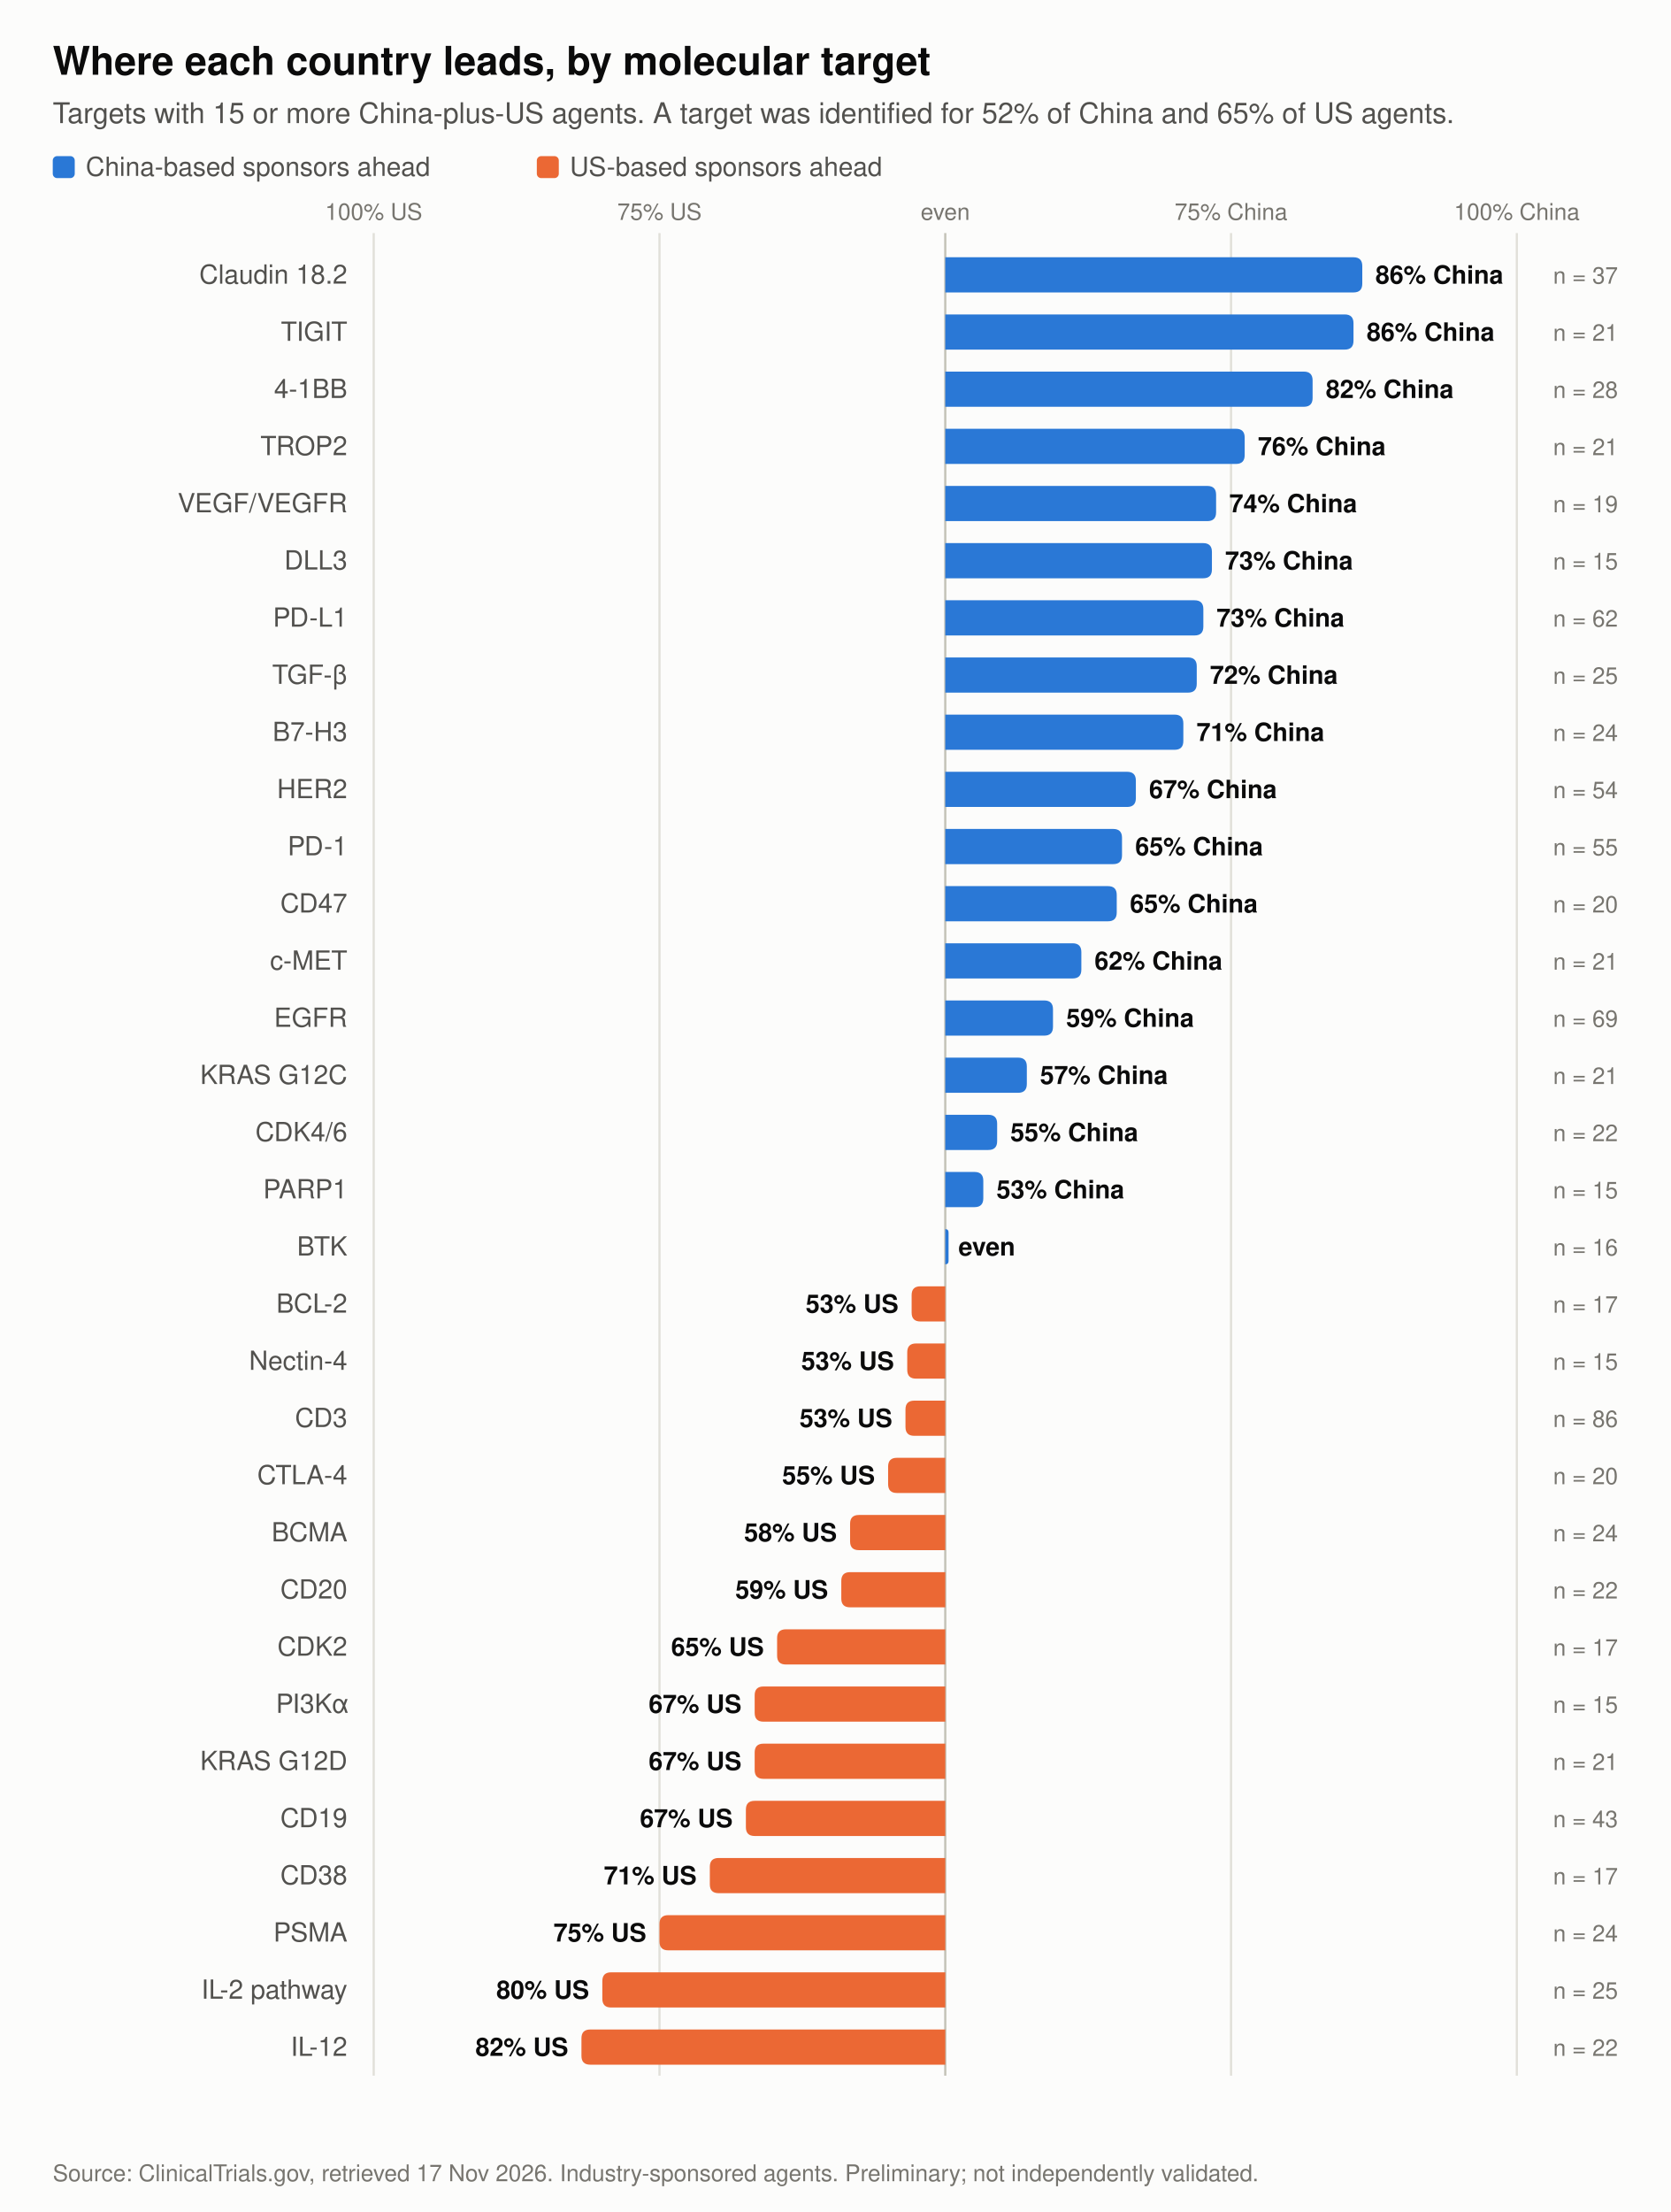
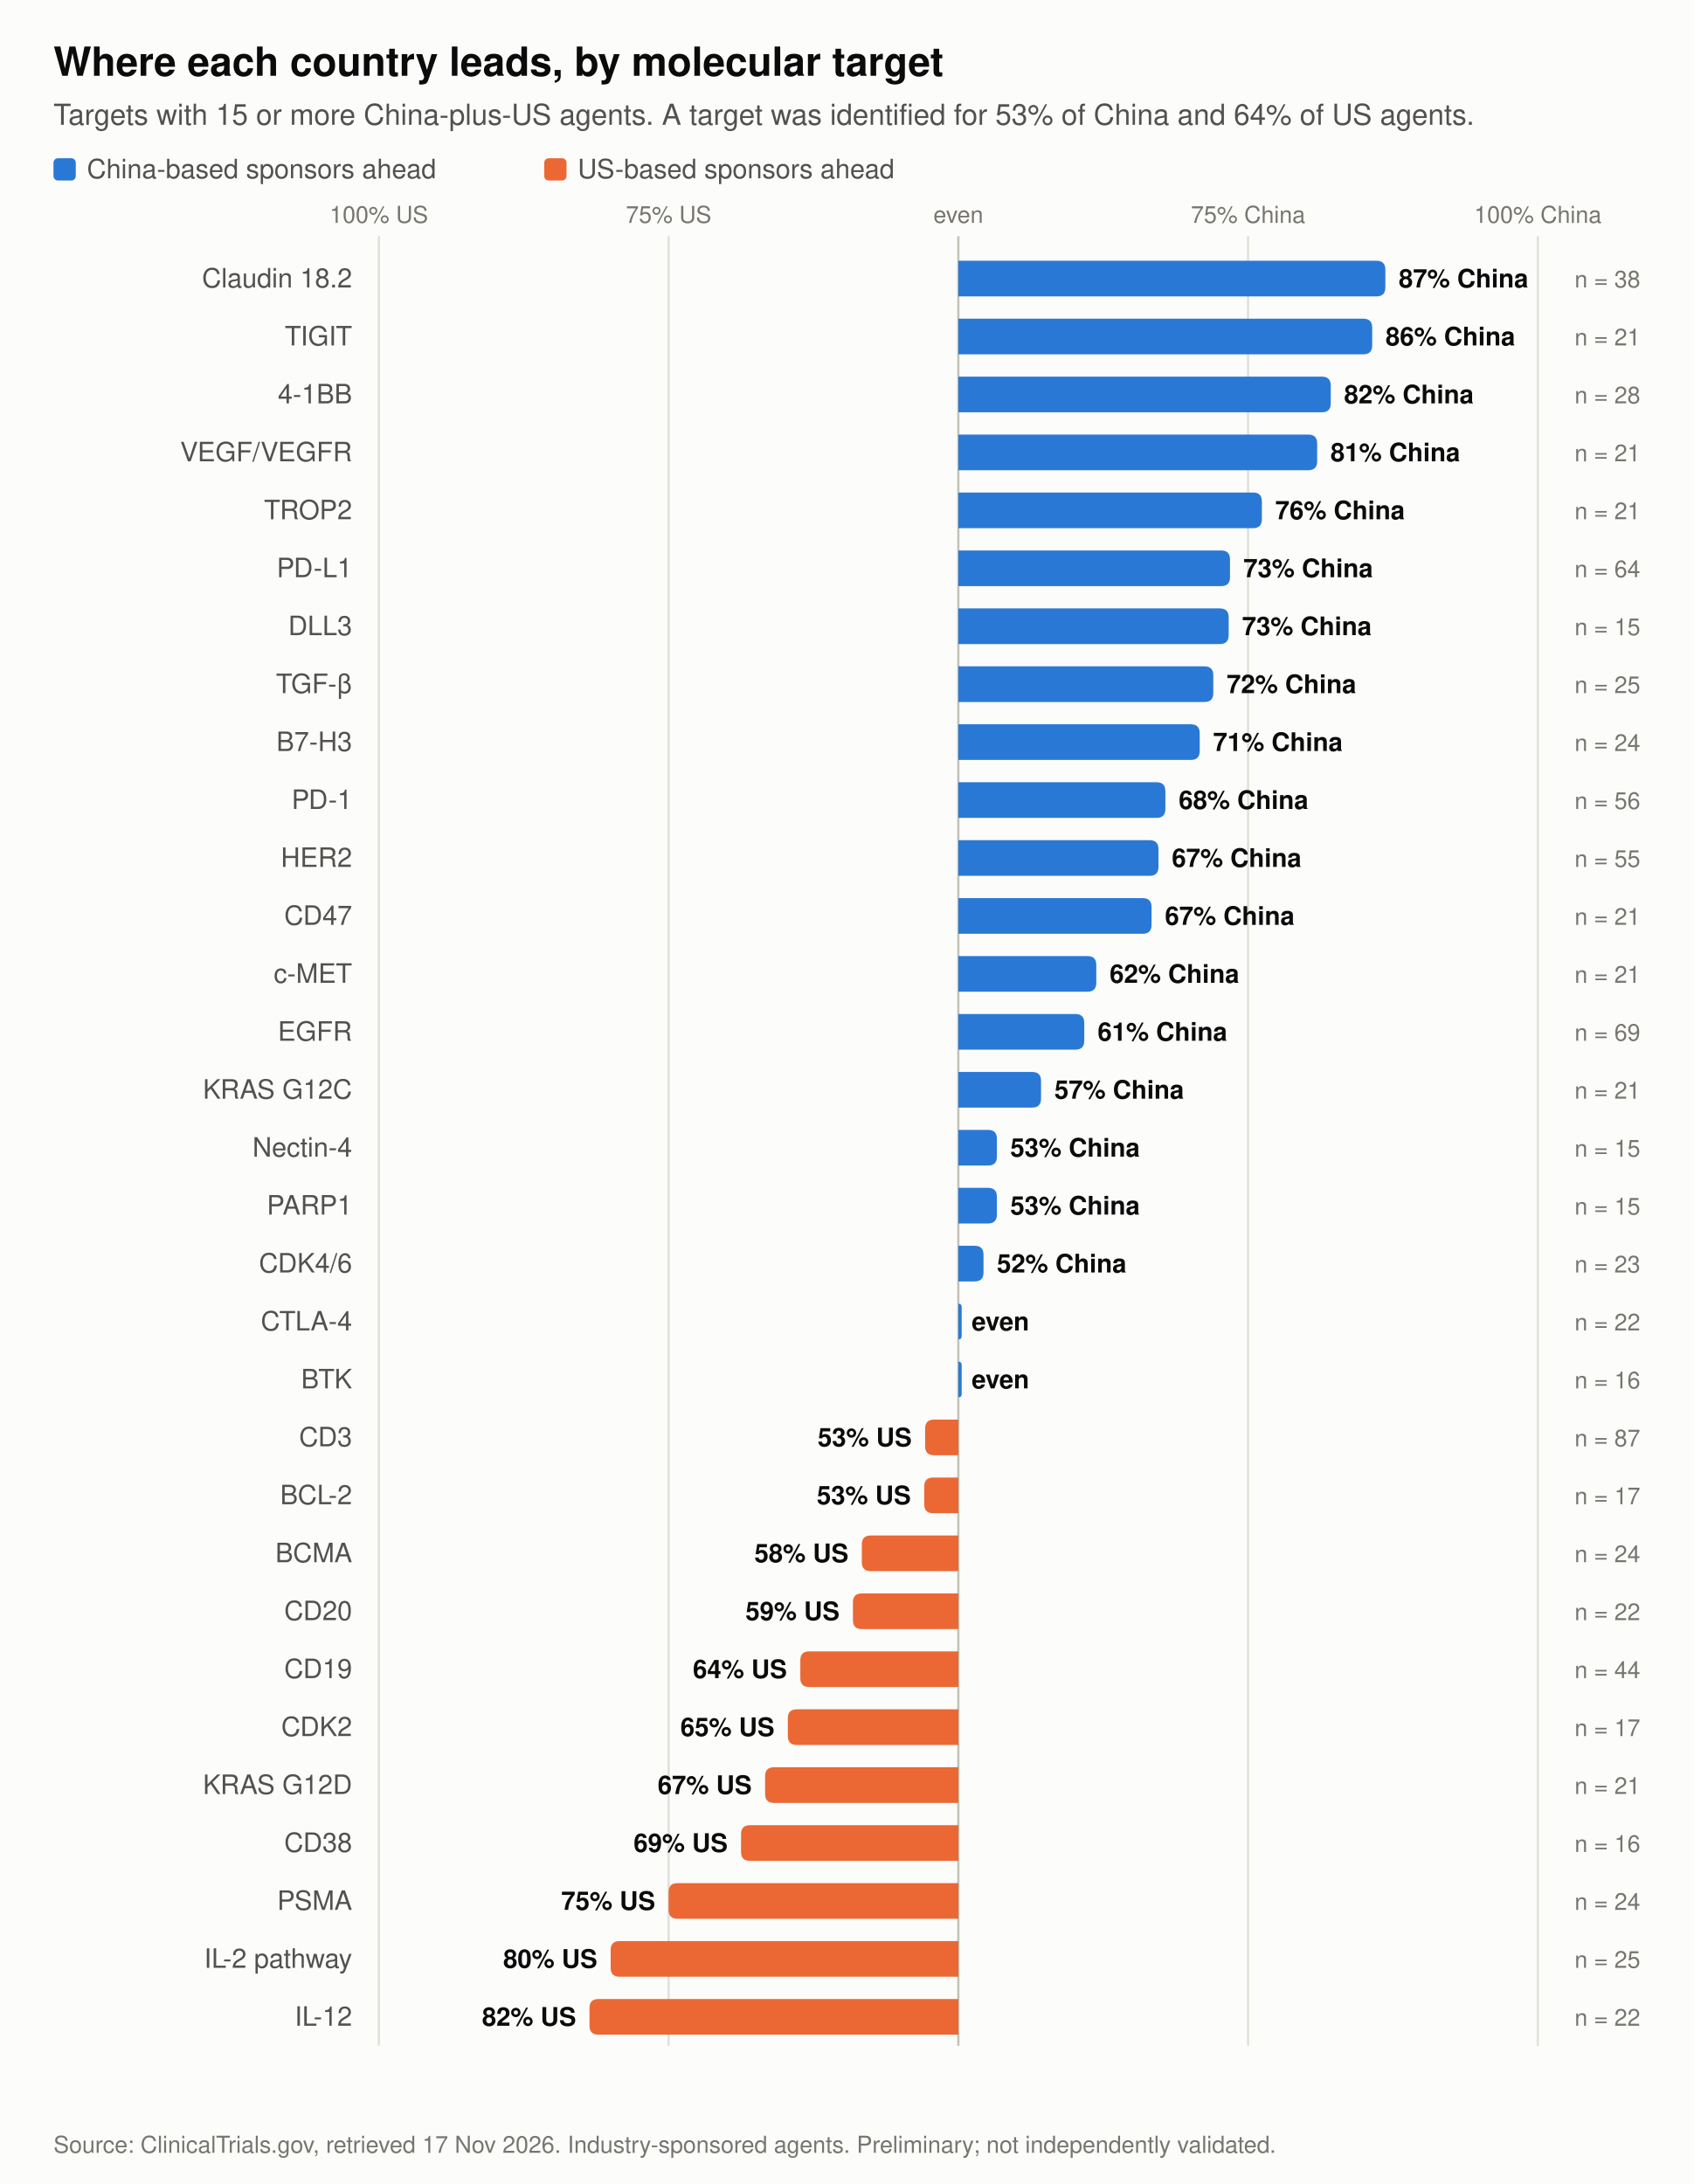
- <svg xmlns="http://www.w3.org/2000/svg" viewBox="0 0 760 1006" width="760" height="1006" font-family="system-ui, -apple-system, &quot;Segoe UI&quot;, Helvetica, Arial, sans-serif">
+ <svg xmlns="http://www.w3.org/2000/svg" viewBox="0 0 760 980" width="760" height="980" font-family="system-ui, -apple-system, &quot;Segoe UI&quot;, Helvetica, Arial, sans-serif">
  <rect width="100%" height="100%" fill="#fcfcfb" />
  <text x="24.0" y="34.0" font-size="18" fill="#0b0b0b" text-anchor="start" font-weight="600">Where each country leads, by molecular target</text>
-   <text x="24.0" y="56.0" font-size="13" fill="#52514e" text-anchor="start" font-weight="400">Targets with 15 or more China-plus-US agents. A target was identified for 52% of China and 65% of US agents.</text>
+   <text x="24.0" y="56.0" font-size="13" fill="#52514e" text-anchor="start" font-weight="400">Targets with 15 or more China-plus-US agents. A target was identified for 53% of China and 64% of US agents.</text>
  <rect x="24" y="71" width="10" height="10" rx="2" fill="#2a78d6" />
  <text x="39.0" y="80.0" font-size="12" fill="#52514e" text-anchor="start" font-weight="400">China-based sponsors ahead</text>
  <rect x="244.2" y="71" width="10" height="10" rx="2" fill="#eb6834" />
  <text x="259.2" y="80.0" font-size="12" fill="#52514e" text-anchor="start" font-weight="400">US-based sponsors ahead</text>
-   <line x1="170.0" y1="106.0" x2="170.0" y2="944.0" stroke="#e1e0d9" stroke-width="1" />
+   <line x1="170.0" y1="106.0" x2="170.0" y2="918.0" stroke="#e1e0d9" stroke-width="1" />
  <text x="170.0" y="100.0" font-size="10.5" fill="#77756f" text-anchor="middle" font-weight="400">100% US</text>
-   <line x1="300.0" y1="106.0" x2="300.0" y2="944.0" stroke="#e1e0d9" stroke-width="1" />
+   <line x1="300.0" y1="106.0" x2="300.0" y2="918.0" stroke="#e1e0d9" stroke-width="1" />
  <text x="300.0" y="100.0" font-size="10.5" fill="#77756f" text-anchor="middle" font-weight="400">75% US</text>
-   <line x1="430.0" y1="106.0" x2="430.0" y2="944.0" stroke="#c3c2b7" stroke-width="1" />
+   <line x1="430.0" y1="106.0" x2="430.0" y2="918.0" stroke="#c3c2b7" stroke-width="1" />
  <text x="430.0" y="100.0" font-size="10.5" fill="#77756f" text-anchor="middle" font-weight="400">even</text>
-   <line x1="560.0" y1="106.0" x2="560.0" y2="944.0" stroke="#e1e0d9" stroke-width="1" />
+   <line x1="560.0" y1="106.0" x2="560.0" y2="918.0" stroke="#e1e0d9" stroke-width="1" />
  <text x="560.0" y="100.0" font-size="10.5" fill="#77756f" text-anchor="middle" font-weight="400">75% China</text>
-   <line x1="690.0" y1="106.0" x2="690.0" y2="944.0" stroke="#e1e0d9" stroke-width="1" />
+   <line x1="690.0" y1="106.0" x2="690.0" y2="918.0" stroke="#e1e0d9" stroke-width="1" />
  <text x="690.0" y="100.0" font-size="10.5" fill="#77756f" text-anchor="middle" font-weight="400">100% China</text>
  <text x="158.0" y="129.0" font-size="12" fill="#52514e" text-anchor="end" font-weight="400">Claudin 18.2</text>
-   <path d="M430.0,117.0 H615.7 Q619.7,117.0 619.7,121.0 V129.0 Q619.7,133.0 615.7,133.0 H430.0 Z" fill="#2a78d6" />
-   <text x="625.7" y="129.0" font-size="11.5" fill="#0b0b0b" text-anchor="start" font-weight="600">86% China</text>
-   <text x="736.0" y="129.0" font-size="10.5" fill="#77756f" text-anchor="end" font-weight="400">n = 37</text>
+   <path d="M430.0,117.0 H617.6 Q621.6,117.0 621.6,121.0 V129.0 Q621.6,133.0 617.6,133.0 H430.0 Z" fill="#2a78d6" />
+   <text x="627.6" y="129.0" font-size="11.5" fill="#0b0b0b" text-anchor="start" font-weight="600">87% China</text>
+   <text x="736.0" y="129.0" font-size="10.5" fill="#77756f" text-anchor="end" font-weight="400">n = 38</text>
  <text x="158.0" y="155.0" font-size="12" fill="#52514e" text-anchor="end" font-weight="400">TIGIT</text>
  <path d="M430.0,143.0 H611.7 Q615.7,143.0 615.7,147.0 V155.0 Q615.7,159.0 611.7,159.0 H430.0 Z" fill="#2a78d6" />
  <text x="621.7" y="155.0" font-size="11.5" fill="#0b0b0b" text-anchor="start" font-weight="600">86% China</text>
  <text x="736.0" y="155.0" font-size="10.5" fill="#77756f" text-anchor="end" font-weight="400">n = 21</text>
  <text x="158.0" y="181.0" font-size="12" fill="#52514e" text-anchor="end" font-weight="400">4-1BB</text>
  <path d="M430.0,169.0 H593.1 Q597.1,169.0 597.1,173.0 V181.0 Q597.1,185.0 593.1,185.0 H430.0 Z" fill="#2a78d6" />
  <text x="603.1" y="181.0" font-size="11.5" fill="#0b0b0b" text-anchor="start" font-weight="600">82% China</text>
  <text x="736.0" y="181.0" font-size="10.5" fill="#77756f" text-anchor="end" font-weight="400">n = 28</text>
-   <text x="158.0" y="207.0" font-size="12" fill="#52514e" text-anchor="end" font-weight="400">TROP2</text>
-   <path d="M430.0,195.0 H562.2 Q566.2,195.0 566.2,199.0 V207.0 Q566.2,211.0 562.2,211.0 H430.0 Z" fill="#2a78d6" />
-   <text x="572.2" y="207.0" font-size="11.5" fill="#0b0b0b" text-anchor="start" font-weight="600">76% China</text>
+   <text x="158.0" y="207.0" font-size="12" fill="#52514e" text-anchor="end" font-weight="400">VEGF/VEGFR</text>
+   <path d="M430.0,195.0 H587.0 Q591.0,195.0 591.0,199.0 V207.0 Q591.0,211.0 587.0,211.0 H430.0 Z" fill="#2a78d6" />
+   <text x="597.0" y="207.0" font-size="11.5" fill="#0b0b0b" text-anchor="start" font-weight="600">81% China</text>
  <text x="736.0" y="207.0" font-size="10.5" fill="#77756f" text-anchor="end" font-weight="400">n = 21</text>
-   <text x="158.0" y="233.0" font-size="12" fill="#52514e" text-anchor="end" font-weight="400">VEGF/VEGFR</text>
-   <path d="M430.0,221.0 H549.2 Q553.2,221.0 553.2,225.0 V233.0 Q553.2,237.0 549.2,237.0 H430.0 Z" fill="#2a78d6" />
-   <text x="559.2" y="233.0" font-size="11.5" fill="#0b0b0b" text-anchor="start" font-weight="600">74% China</text>
-   <text x="736.0" y="233.0" font-size="10.5" fill="#77756f" text-anchor="end" font-weight="400">n = 19</text>
-   <text x="158.0" y="259.0" font-size="12" fill="#52514e" text-anchor="end" font-weight="400">DLL3</text>
-   <path d="M430.0,247.0 H547.3 Q551.3,247.0 551.3,251.0 V259.0 Q551.3,263.0 547.3,263.0 H430.0 Z" fill="#2a78d6" />
-   <text x="557.3" y="259.0" font-size="11.5" fill="#0b0b0b" text-anchor="start" font-weight="600">73% China</text>
-   <text x="736.0" y="259.0" font-size="10.5" fill="#77756f" text-anchor="end" font-weight="400">n = 15</text>
-   <text x="158.0" y="285.0" font-size="12" fill="#52514e" text-anchor="end" font-weight="400">PD-L1</text>
-   <path d="M430.0,273.0 H543.4 Q547.4,273.0 547.4,277.0 V285.0 Q547.4,289.0 543.4,289.0 H430.0 Z" fill="#2a78d6" />
-   <text x="553.4" y="285.0" font-size="11.5" fill="#0b0b0b" text-anchor="start" font-weight="600">73% China</text>
-   <text x="736.0" y="285.0" font-size="10.5" fill="#77756f" text-anchor="end" font-weight="400">n = 62</text>
+   <text x="158.0" y="233.0" font-size="12" fill="#52514e" text-anchor="end" font-weight="400">TROP2</text>
+   <path d="M430.0,221.0 H562.2 Q566.2,221.0 566.2,225.0 V233.0 Q566.2,237.0 562.2,237.0 H430.0 Z" fill="#2a78d6" />
+   <text x="572.2" y="233.0" font-size="11.5" fill="#0b0b0b" text-anchor="start" font-weight="600">76% China</text>
+   <text x="736.0" y="233.0" font-size="10.5" fill="#77756f" text-anchor="end" font-weight="400">n = 21</text>
+   <text x="158.0" y="259.0" font-size="12" fill="#52514e" text-anchor="end" font-weight="400">PD-L1</text>
+   <path d="M430.0,247.0 H547.9 Q551.9,247.0 551.9,251.0 V259.0 Q551.9,263.0 547.9,263.0 H430.0 Z" fill="#2a78d6" />
+   <text x="557.9" y="259.0" font-size="11.5" fill="#0b0b0b" text-anchor="start" font-weight="600">73% China</text>
+   <text x="736.0" y="259.0" font-size="10.5" fill="#77756f" text-anchor="end" font-weight="400">n = 64</text>
+   <text x="158.0" y="285.0" font-size="12" fill="#52514e" text-anchor="end" font-weight="400">DLL3</text>
+   <path d="M430.0,273.0 H547.3 Q551.3,273.0 551.3,277.0 V285.0 Q551.3,289.0 547.3,289.0 H430.0 Z" fill="#2a78d6" />
+   <text x="557.3" y="285.0" font-size="11.5" fill="#0b0b0b" text-anchor="start" font-weight="600">73% China</text>
+   <text x="736.0" y="285.0" font-size="10.5" fill="#77756f" text-anchor="end" font-weight="400">n = 15</text>
  <text x="158.0" y="311.0" font-size="12" fill="#52514e" text-anchor="end" font-weight="400">TGF-β</text>
  <path d="M430.0,299.0 H540.4 Q544.4,299.0 544.4,303.0 V311.0 Q544.4,315.0 540.4,315.0 H430.0 Z" fill="#2a78d6" />
  <text x="550.4" y="311.0" font-size="11.5" fill="#0b0b0b" text-anchor="start" font-weight="600">72% China</text>
  <text x="736.0" y="311.0" font-size="10.5" fill="#77756f" text-anchor="end" font-weight="400">n = 25</text>
  <text x="158.0" y="337.0" font-size="12" fill="#52514e" text-anchor="end" font-weight="400">B7-H3</text>
  <path d="M430.0,325.0 H534.3 Q538.3,325.0 538.3,329.0 V337.0 Q538.3,341.0 534.3,341.0 H430.0 Z" fill="#2a78d6" />
  <text x="544.3" y="337.0" font-size="11.5" fill="#0b0b0b" text-anchor="start" font-weight="600">71% China</text>
  <text x="736.0" y="337.0" font-size="10.5" fill="#77756f" text-anchor="end" font-weight="400">n = 24</text>
-   <text x="158.0" y="363.0" font-size="12" fill="#52514e" text-anchor="end" font-weight="400">HER2</text>
-   <path d="M430.0,351.0 H512.7 Q516.7,351.0 516.7,355.0 V363.0 Q516.7,367.0 512.7,367.0 H430.0 Z" fill="#2a78d6" />
-   <text x="522.7" y="363.0" font-size="11.5" fill="#0b0b0b" text-anchor="start" font-weight="600">67% China</text>
-   <text x="736.0" y="363.0" font-size="10.5" fill="#77756f" text-anchor="end" font-weight="400">n = 54</text>
-   <text x="158.0" y="389.0" font-size="12" fill="#52514e" text-anchor="end" font-weight="400">PD-1</text>
-   <path d="M430.0,377.0 H506.4 Q510.4,377.0 510.4,381.0 V389.0 Q510.4,393.0 506.4,393.0 H430.0 Z" fill="#2a78d6" />
-   <text x="516.4" y="389.0" font-size="11.5" fill="#0b0b0b" text-anchor="start" font-weight="600">65% China</text>
+   <text x="158.0" y="363.0" font-size="12" fill="#52514e" text-anchor="end" font-weight="400">PD-1</text>
+   <path d="M430.0,351.0 H518.9 Q522.9,351.0 522.9,355.0 V363.0 Q522.9,367.0 518.9,367.0 H430.0 Z" fill="#2a78d6" />
+   <text x="528.9" y="363.0" font-size="11.5" fill="#0b0b0b" text-anchor="start" font-weight="600">68% China</text>
+   <text x="736.0" y="363.0" font-size="10.5" fill="#77756f" text-anchor="end" font-weight="400">n = 56</text>
+   <text x="158.0" y="389.0" font-size="12" fill="#52514e" text-anchor="end" font-weight="400">HER2</text>
+   <path d="M430.0,377.0 H515.8 Q519.8,377.0 519.8,381.0 V389.0 Q519.8,393.0 515.8,393.0 H430.0 Z" fill="#2a78d6" />
+   <text x="525.8" y="389.0" font-size="11.5" fill="#0b0b0b" text-anchor="start" font-weight="600">67% China</text>
  <text x="736.0" y="389.0" font-size="10.5" fill="#77756f" text-anchor="end" font-weight="400">n = 55</text>
  <text x="158.0" y="415.0" font-size="12" fill="#52514e" text-anchor="end" font-weight="400">CD47</text>
-   <path d="M430.0,403.0 H504.0 Q508.0,403.0 508.0,407.0 V415.0 Q508.0,419.0 504.0,419.0 H430.0 Z" fill="#2a78d6" />
-   <text x="514.0" y="415.0" font-size="11.5" fill="#0b0b0b" text-anchor="start" font-weight="600">65% China</text>
-   <text x="736.0" y="415.0" font-size="10.5" fill="#77756f" text-anchor="end" font-weight="400">n = 20</text>
+   <path d="M430.0,403.0 H512.7 Q516.7,403.0 516.7,407.0 V415.0 Q516.7,419.0 512.7,419.0 H430.0 Z" fill="#2a78d6" />
+   <text x="522.7" y="415.0" font-size="11.5" fill="#0b0b0b" text-anchor="start" font-weight="600">67% China</text>
+   <text x="736.0" y="415.0" font-size="10.5" fill="#77756f" text-anchor="end" font-weight="400">n = 21</text>
  <text x="158.0" y="441.0" font-size="12" fill="#52514e" text-anchor="end" font-weight="400">c-MET</text>
  <path d="M430.0,429.0 H487.9 Q491.9,429.0 491.9,433.0 V441.0 Q491.9,445.0 487.9,445.0 H430.0 Z" fill="#2a78d6" />
  <text x="497.9" y="441.0" font-size="11.5" fill="#0b0b0b" text-anchor="start" font-weight="600">62% China</text>
  <text x="736.0" y="441.0" font-size="10.5" fill="#77756f" text-anchor="end" font-weight="400">n = 21</text>
  <text x="158.0" y="467.0" font-size="12" fill="#52514e" text-anchor="end" font-weight="400">EGFR</text>
-   <path d="M430.0,455.0 H475.0 Q479.0,455.0 479.0,459.0 V467.0 Q479.0,471.0 475.0,471.0 H430.0 Z" fill="#2a78d6" />
-   <text x="485.0" y="467.0" font-size="11.5" fill="#0b0b0b" text-anchor="start" font-weight="600">59% China</text>
+   <path d="M430.0,455.0 H482.5 Q486.5,455.0 486.5,459.0 V467.0 Q486.5,471.0 482.5,471.0 H430.0 Z" fill="#2a78d6" />
+   <text x="492.5" y="467.0" font-size="11.5" fill="#0b0b0b" text-anchor="start" font-weight="600">61% China</text>
  <text x="736.0" y="467.0" font-size="10.5" fill="#77756f" text-anchor="end" font-weight="400">n = 69</text>
  <text x="158.0" y="493.0" font-size="12" fill="#52514e" text-anchor="end" font-weight="400">KRAS G12C</text>
  <path d="M430.0,481.0 H463.1 Q467.1,481.0 467.1,485.0 V493.0 Q467.1,497.0 463.1,497.0 H430.0 Z" fill="#2a78d6" />
  <text x="473.1" y="493.0" font-size="11.5" fill="#0b0b0b" text-anchor="start" font-weight="600">57% China</text>
  <text x="736.0" y="493.0" font-size="10.5" fill="#77756f" text-anchor="end" font-weight="400">n = 21</text>
-   <text x="158.0" y="519.0" font-size="12" fill="#52514e" text-anchor="end" font-weight="400">CDK4/6</text>
-   <path d="M430.0,507.0 H449.6 Q453.6,507.0 453.6,511.0 V519.0 Q453.6,523.0 449.6,523.0 H430.0 Z" fill="#2a78d6" />
-   <text x="459.6" y="519.0" font-size="11.5" fill="#0b0b0b" text-anchor="start" font-weight="600">55% China</text>
-   <text x="736.0" y="519.0" font-size="10.5" fill="#77756f" text-anchor="end" font-weight="400">n = 22</text>
+   <text x="158.0" y="519.0" font-size="12" fill="#52514e" text-anchor="end" font-weight="400">Nectin-4</text>
+   <path d="M430.0,507.0 H443.3 Q447.3,507.0 447.3,511.0 V519.0 Q447.3,523.0 443.3,523.0 H430.0 Z" fill="#2a78d6" />
+   <text x="453.3" y="519.0" font-size="11.5" fill="#0b0b0b" text-anchor="start" font-weight="600">53% China</text>
+   <text x="736.0" y="519.0" font-size="10.5" fill="#77756f" text-anchor="end" font-weight="400">n = 15</text>
  <text x="158.0" y="545.0" font-size="12" fill="#52514e" text-anchor="end" font-weight="400">PARP1</text>
  <path d="M430.0,533.0 H443.3 Q447.3,533.0 447.3,537.0 V545.0 Q447.3,549.0 443.3,549.0 H430.0 Z" fill="#2a78d6" />
  <text x="453.3" y="545.0" font-size="11.5" fill="#0b0b0b" text-anchor="start" font-weight="600">53% China</text>
  <text x="736.0" y="545.0" font-size="10.5" fill="#77756f" text-anchor="end" font-weight="400">n = 15</text>
-   <text x="158.0" y="571.0" font-size="12" fill="#52514e" text-anchor="end" font-weight="400">BTK</text>
-   <path d="M430.0,559.0 H430.0 Q431.5,559.0 431.5,560.5 V573.5 Q431.5,575.0 430.0,575.0 H430.0 Z" fill="#2a78d6" />
-   <text x="436.0" y="571.0" font-size="11.5" fill="#0b0b0b" text-anchor="start" font-weight="600">even</text>
-   <text x="736.0" y="571.0" font-size="10.5" fill="#77756f" text-anchor="end" font-weight="400">n = 16</text>
-   <text x="158.0" y="597.0" font-size="12" fill="#52514e" text-anchor="end" font-weight="400">BCL-2</text>
-   <path d="M430.0,585.0 H418.7 Q414.7,585.0 414.7,589.0 V597.0 Q414.7,601.0 418.7,601.0 H430.0 Z" fill="#eb6834" />
-   <text x="408.7" y="597.0" font-size="11.5" fill="#0b0b0b" text-anchor="end" font-weight="600">53% US</text>
-   <text x="736.0" y="597.0" font-size="10.5" fill="#77756f" text-anchor="end" font-weight="400">n = 17</text>
-   <text x="158.0" y="623.0" font-size="12" fill="#52514e" text-anchor="end" font-weight="400">Nectin-4</text>
-   <path d="M430.0,611.0 H416.7 Q412.7,611.0 412.7,615.0 V623.0 Q412.7,627.0 416.7,627.0 H430.0 Z" fill="#eb6834" />
-   <text x="406.7" y="623.0" font-size="11.5" fill="#0b0b0b" text-anchor="end" font-weight="600">53% US</text>
-   <text x="736.0" y="623.0" font-size="10.5" fill="#77756f" text-anchor="end" font-weight="400">n = 15</text>
+   <text x="158.0" y="571.0" font-size="12" fill="#52514e" text-anchor="end" font-weight="400">CDK4/6</text>
+   <path d="M430.0,559.0 H437.3 Q441.3,559.0 441.3,563.0 V571.0 Q441.3,575.0 437.3,575.0 H430.0 Z" fill="#2a78d6" />
+   <text x="447.3" y="571.0" font-size="11.5" fill="#0b0b0b" text-anchor="start" font-weight="600">52% China</text>
+   <text x="736.0" y="571.0" font-size="10.5" fill="#77756f" text-anchor="end" font-weight="400">n = 23</text>
+   <text x="158.0" y="597.0" font-size="12" fill="#52514e" text-anchor="end" font-weight="400">CTLA-4</text>
+   <path d="M430.0,585.0 H430.0 Q431.5,585.0 431.5,586.5 V599.5 Q431.5,601.0 430.0,601.0 H430.0 Z" fill="#2a78d6" />
+   <text x="436.0" y="597.0" font-size="11.5" fill="#0b0b0b" text-anchor="start" font-weight="600">even</text>
+   <text x="736.0" y="597.0" font-size="10.5" fill="#77756f" text-anchor="end" font-weight="400">n = 22</text>
+   <text x="158.0" y="623.0" font-size="12" fill="#52514e" text-anchor="end" font-weight="400">BTK</text>
+   <path d="M430.0,611.0 H430.0 Q431.5,611.0 431.5,612.5 V625.5 Q431.5,627.0 430.0,627.0 H430.0 Z" fill="#2a78d6" />
+   <text x="436.0" y="623.0" font-size="11.5" fill="#0b0b0b" text-anchor="start" font-weight="600">even</text>
+   <text x="736.0" y="623.0" font-size="10.5" fill="#77756f" text-anchor="end" font-weight="400">n = 16</text>
  <text x="158.0" y="649.0" font-size="12" fill="#52514e" text-anchor="end" font-weight="400">CD3</text>
-   <path d="M430.0,637.0 H415.9 Q411.9,637.0 411.9,641.0 V649.0 Q411.9,653.0 415.9,653.0 H430.0 Z" fill="#eb6834" />
-   <text x="405.9" y="649.0" font-size="11.5" fill="#0b0b0b" text-anchor="end" font-weight="600">53% US</text>
-   <text x="736.0" y="649.0" font-size="10.5" fill="#77756f" text-anchor="end" font-weight="400">n = 86</text>
-   <text x="158.0" y="675.0" font-size="12" fill="#52514e" text-anchor="end" font-weight="400">CTLA-4</text>
-   <path d="M430.0,663.0 H408.0 Q404.0,663.0 404.0,667.0 V675.0 Q404.0,679.0 408.0,679.0 H430.0 Z" fill="#eb6834" />
-   <text x="398.0" y="675.0" font-size="11.5" fill="#0b0b0b" text-anchor="end" font-weight="600">55% US</text>
-   <text x="736.0" y="675.0" font-size="10.5" fill="#77756f" text-anchor="end" font-weight="400">n = 20</text>
+   <path d="M430.0,637.0 H419.1 Q415.1,637.0 415.1,641.0 V649.0 Q415.1,653.0 419.1,653.0 H430.0 Z" fill="#eb6834" />
+   <text x="409.1" y="649.0" font-size="11.5" fill="#0b0b0b" text-anchor="end" font-weight="600">53% US</text>
+   <text x="736.0" y="649.0" font-size="10.5" fill="#77756f" text-anchor="end" font-weight="400">n = 87</text>
+   <text x="158.0" y="675.0" font-size="12" fill="#52514e" text-anchor="end" font-weight="400">BCL-2</text>
+   <path d="M430.0,663.0 H418.7 Q414.7,663.0 414.7,667.0 V675.0 Q414.7,679.0 418.7,679.0 H430.0 Z" fill="#eb6834" />
+   <text x="408.7" y="675.0" font-size="11.5" fill="#0b0b0b" text-anchor="end" font-weight="600">53% US</text>
+   <text x="736.0" y="675.0" font-size="10.5" fill="#77756f" text-anchor="end" font-weight="400">n = 17</text>
  <text x="158.0" y="701.0" font-size="12" fill="#52514e" text-anchor="end" font-weight="400">BCMA</text>
  <path d="M430.0,689.0 H390.7 Q386.7,689.0 386.7,693.0 V701.0 Q386.7,705.0 390.7,705.0 H430.0 Z" fill="#eb6834" />
  <text x="380.7" y="701.0" font-size="11.5" fill="#0b0b0b" text-anchor="end" font-weight="600">58% US</text>
  <text x="736.0" y="701.0" font-size="10.5" fill="#77756f" text-anchor="end" font-weight="400">n = 24</text>
  <text x="158.0" y="727.0" font-size="12" fill="#52514e" text-anchor="end" font-weight="400">CD20</text>
  <path d="M430.0,715.0 H386.7 Q382.7,715.0 382.7,719.0 V727.0 Q382.7,731.0 386.7,731.0 H430.0 Z" fill="#eb6834" />
  <text x="376.7" y="727.0" font-size="11.5" fill="#0b0b0b" text-anchor="end" font-weight="600">59% US</text>
  <text x="736.0" y="727.0" font-size="10.5" fill="#77756f" text-anchor="end" font-weight="400">n = 22</text>
-   <text x="158.0" y="753.0" font-size="12" fill="#52514e" text-anchor="end" font-weight="400">CDK2</text>
-   <path d="M430.0,741.0 H357.5 Q353.5,741.0 353.5,745.0 V753.0 Q353.5,757.0 357.5,757.0 H430.0 Z" fill="#eb6834" />
-   <text x="347.5" y="753.0" font-size="11.5" fill="#0b0b0b" text-anchor="end" font-weight="600">65% US</text>
-   <text x="736.0" y="753.0" font-size="10.5" fill="#77756f" text-anchor="end" font-weight="400">n = 17</text>
-   <text x="158.0" y="779.0" font-size="12" fill="#52514e" text-anchor="end" font-weight="400">PI3Kα</text>
-   <path d="M430.0,767.0 H347.3 Q343.3,767.0 343.3,771.0 V779.0 Q343.3,783.0 347.3,783.0 H430.0 Z" fill="#eb6834" />
-   <text x="337.3" y="779.0" font-size="11.5" fill="#0b0b0b" text-anchor="end" font-weight="600">67% US</text>
-   <text x="736.0" y="779.0" font-size="10.5" fill="#77756f" text-anchor="end" font-weight="400">n = 15</text>
+   <text x="158.0" y="753.0" font-size="12" fill="#52514e" text-anchor="end" font-weight="400">CD19</text>
+   <path d="M430.0,741.0 H363.1 Q359.1,741.0 359.1,745.0 V753.0 Q359.1,757.0 363.1,757.0 H430.0 Z" fill="#eb6834" />
+   <text x="353.1" y="753.0" font-size="11.5" fill="#0b0b0b" text-anchor="end" font-weight="600">64% US</text>
+   <text x="736.0" y="753.0" font-size="10.5" fill="#77756f" text-anchor="end" font-weight="400">n = 44</text>
+   <text x="158.0" y="779.0" font-size="12" fill="#52514e" text-anchor="end" font-weight="400">CDK2</text>
+   <path d="M430.0,767.0 H357.5 Q353.5,767.0 353.5,771.0 V779.0 Q353.5,783.0 357.5,783.0 H430.0 Z" fill="#eb6834" />
+   <text x="347.5" y="779.0" font-size="11.5" fill="#0b0b0b" text-anchor="end" font-weight="600">65% US</text>
+   <text x="736.0" y="779.0" font-size="10.5" fill="#77756f" text-anchor="end" font-weight="400">n = 17</text>
  <text x="158.0" y="805.0" font-size="12" fill="#52514e" text-anchor="end" font-weight="400">KRAS G12D</text>
  <path d="M430.0,793.0 H347.3 Q343.3,793.0 343.3,797.0 V805.0 Q343.3,809.0 347.3,809.0 H430.0 Z" fill="#eb6834" />
  <text x="337.3" y="805.0" font-size="11.5" fill="#0b0b0b" text-anchor="end" font-weight="600">67% US</text>
  <text x="736.0" y="805.0" font-size="10.5" fill="#77756f" text-anchor="end" font-weight="400">n = 21</text>
-   <text x="158.0" y="831.0" font-size="12" fill="#52514e" text-anchor="end" font-weight="400">CD19</text>
-   <path d="M430.0,819.0 H343.3 Q339.3,819.0 339.3,823.0 V831.0 Q339.3,835.0 343.3,835.0 H430.0 Z" fill="#eb6834" />
-   <text x="333.3" y="831.0" font-size="11.5" fill="#0b0b0b" text-anchor="end" font-weight="600">67% US</text>
-   <text x="736.0" y="831.0" font-size="10.5" fill="#77756f" text-anchor="end" font-weight="400">n = 43</text>
-   <text x="158.0" y="857.0" font-size="12" fill="#52514e" text-anchor="end" font-weight="400">CD38</text>
-   <path d="M430.0,845.0 H326.9 Q322.9,845.0 322.9,849.0 V857.0 Q322.9,861.0 326.9,861.0 H430.0 Z" fill="#eb6834" />
-   <text x="316.9" y="857.0" font-size="11.5" fill="#0b0b0b" text-anchor="end" font-weight="600">71% US</text>
-   <text x="736.0" y="857.0" font-size="10.5" fill="#77756f" text-anchor="end" font-weight="400">n = 17</text>
-   <text x="158.0" y="883.0" font-size="12" fill="#52514e" text-anchor="end" font-weight="400">PSMA</text>
-   <path d="M430.0,871.0 H304.0 Q300.0,871.0 300.0,875.0 V883.0 Q300.0,887.0 304.0,887.0 H430.0 Z" fill="#eb6834" />
-   <text x="294.0" y="883.0" font-size="11.5" fill="#0b0b0b" text-anchor="end" font-weight="600">75% US</text>
-   <text x="736.0" y="883.0" font-size="10.5" fill="#77756f" text-anchor="end" font-weight="400">n = 24</text>
-   <text x="158.0" y="909.0" font-size="12" fill="#52514e" text-anchor="end" font-weight="400">IL-2 pathway</text>
-   <path d="M430.0,897.0 H278.0 Q274.0,897.0 274.0,901.0 V909.0 Q274.0,913.0 278.0,913.0 H430.0 Z" fill="#eb6834" />
-   <text x="268.0" y="909.0" font-size="11.5" fill="#0b0b0b" text-anchor="end" font-weight="600">80% US</text>
-   <text x="736.0" y="909.0" font-size="10.5" fill="#77756f" text-anchor="end" font-weight="400">n = 25</text>
-   <text x="158.0" y="935.0" font-size="12" fill="#52514e" text-anchor="end" font-weight="400">IL-12</text>
-   <path d="M430.0,923.0 H268.5 Q264.5,923.0 264.5,927.0 V935.0 Q264.5,939.0 268.5,939.0 H430.0 Z" fill="#eb6834" />
-   <text x="258.5" y="935.0" font-size="11.5" fill="#0b0b0b" text-anchor="end" font-weight="600">82% US</text>
-   <text x="736.0" y="935.0" font-size="10.5" fill="#77756f" text-anchor="end" font-weight="400">n = 22</text>
-   <text x="24.0" y="992.0" font-size="10.5" fill="#77756f" text-anchor="start" font-weight="400">Source: ClinicalTrials.gov, retrieved 17 Nov 2026. Industry-sponsored agents. Preliminary; not independently validated.</text>
+   <text x="158.0" y="831.0" font-size="12" fill="#52514e" text-anchor="end" font-weight="400">CD38</text>
+   <path d="M430.0,819.0 H336.5 Q332.5,819.0 332.5,823.0 V831.0 Q332.5,835.0 336.5,835.0 H430.0 Z" fill="#eb6834" />
+   <text x="326.5" y="831.0" font-size="11.5" fill="#0b0b0b" text-anchor="end" font-weight="600">69% US</text>
+   <text x="736.0" y="831.0" font-size="10.5" fill="#77756f" text-anchor="end" font-weight="400">n = 16</text>
+   <text x="158.0" y="857.0" font-size="12" fill="#52514e" text-anchor="end" font-weight="400">PSMA</text>
+   <path d="M430.0,845.0 H304.0 Q300.0,845.0 300.0,849.0 V857.0 Q300.0,861.0 304.0,861.0 H430.0 Z" fill="#eb6834" />
+   <text x="294.0" y="857.0" font-size="11.5" fill="#0b0b0b" text-anchor="end" font-weight="600">75% US</text>
+   <text x="736.0" y="857.0" font-size="10.5" fill="#77756f" text-anchor="end" font-weight="400">n = 24</text>
+   <text x="158.0" y="883.0" font-size="12" fill="#52514e" text-anchor="end" font-weight="400">IL-2 pathway</text>
+   <path d="M430.0,871.0 H278.0 Q274.0,871.0 274.0,875.0 V883.0 Q274.0,887.0 278.0,887.0 H430.0 Z" fill="#eb6834" />
+   <text x="268.0" y="883.0" font-size="11.5" fill="#0b0b0b" text-anchor="end" font-weight="600">80% US</text>
+   <text x="736.0" y="883.0" font-size="10.5" fill="#77756f" text-anchor="end" font-weight="400">n = 25</text>
+   <text x="158.0" y="909.0" font-size="12" fill="#52514e" text-anchor="end" font-weight="400">IL-12</text>
+   <path d="M430.0,897.0 H268.5 Q264.5,897.0 264.5,901.0 V909.0 Q264.5,913.0 268.5,913.0 H430.0 Z" fill="#eb6834" />
+   <text x="258.5" y="909.0" font-size="11.5" fill="#0b0b0b" text-anchor="end" font-weight="600">82% US</text>
+   <text x="736.0" y="909.0" font-size="10.5" fill="#77756f" text-anchor="end" font-weight="400">n = 22</text>
+   <text x="24.0" y="966.0" font-size="10.5" fill="#77756f" text-anchor="start" font-weight="400">Source: ClinicalTrials.gov, retrieved 17 Nov 2026. Industry-sponsored agents. Preliminary; not independently validated.</text>
</svg>
